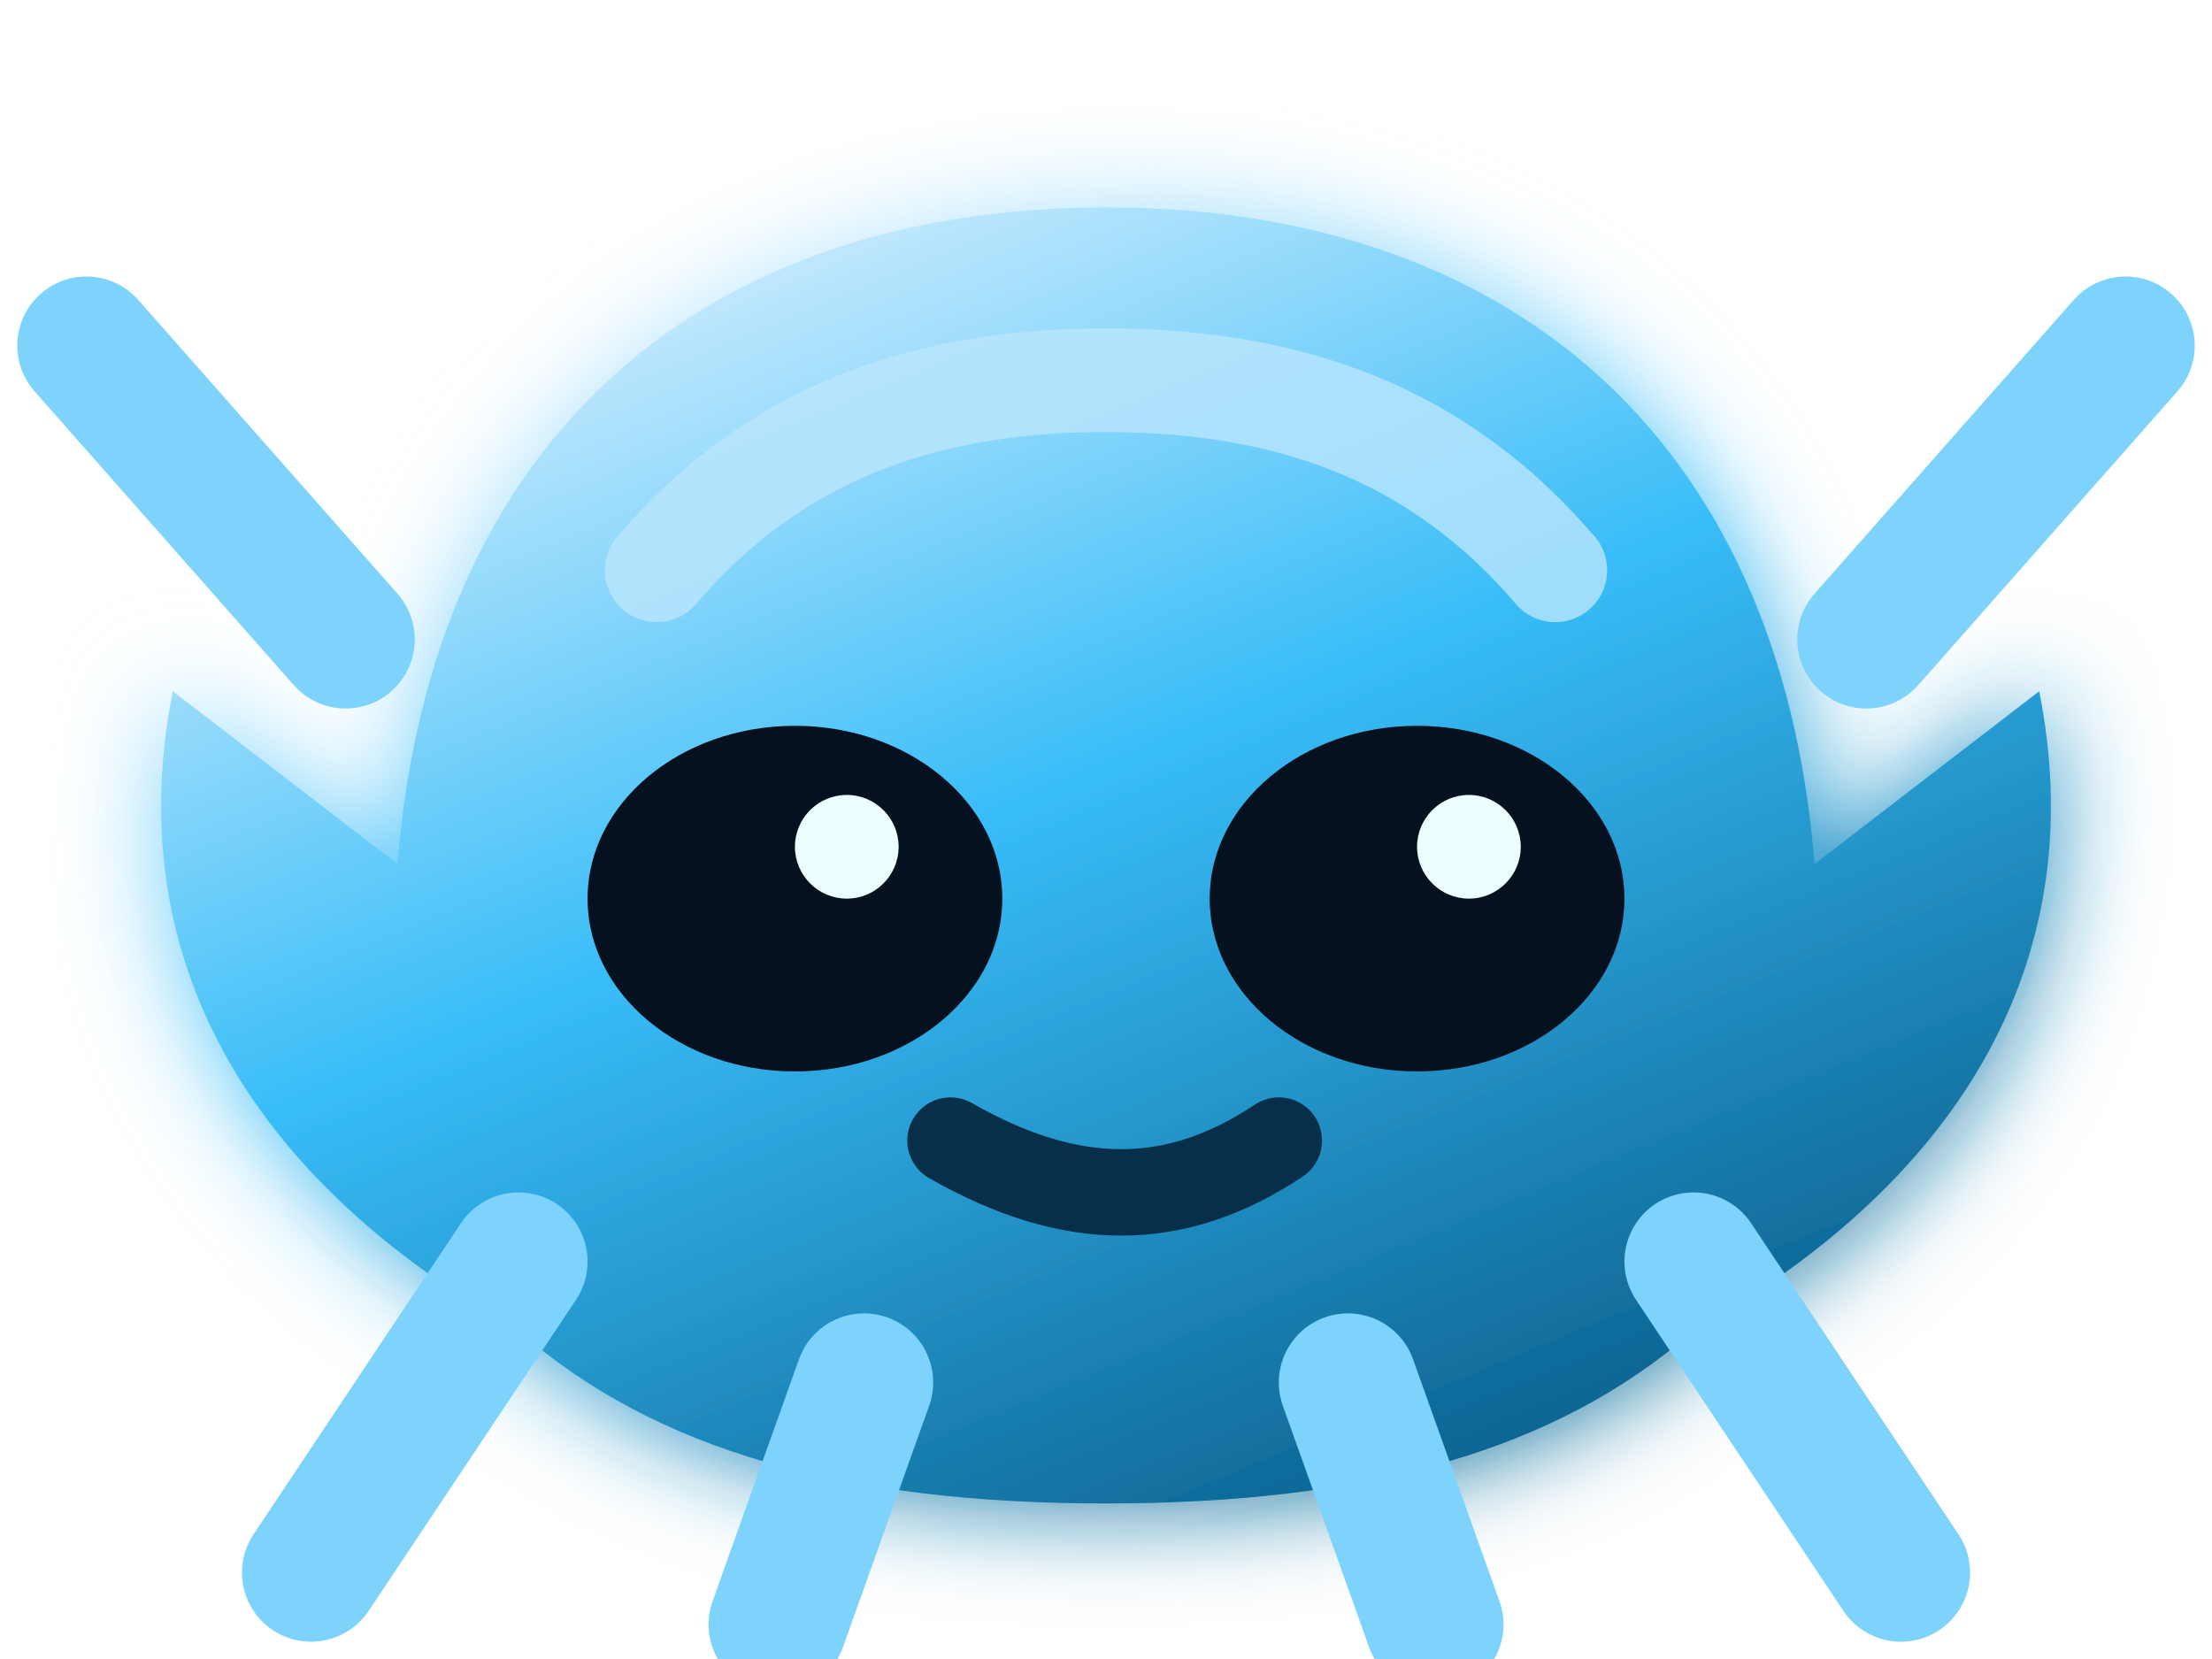
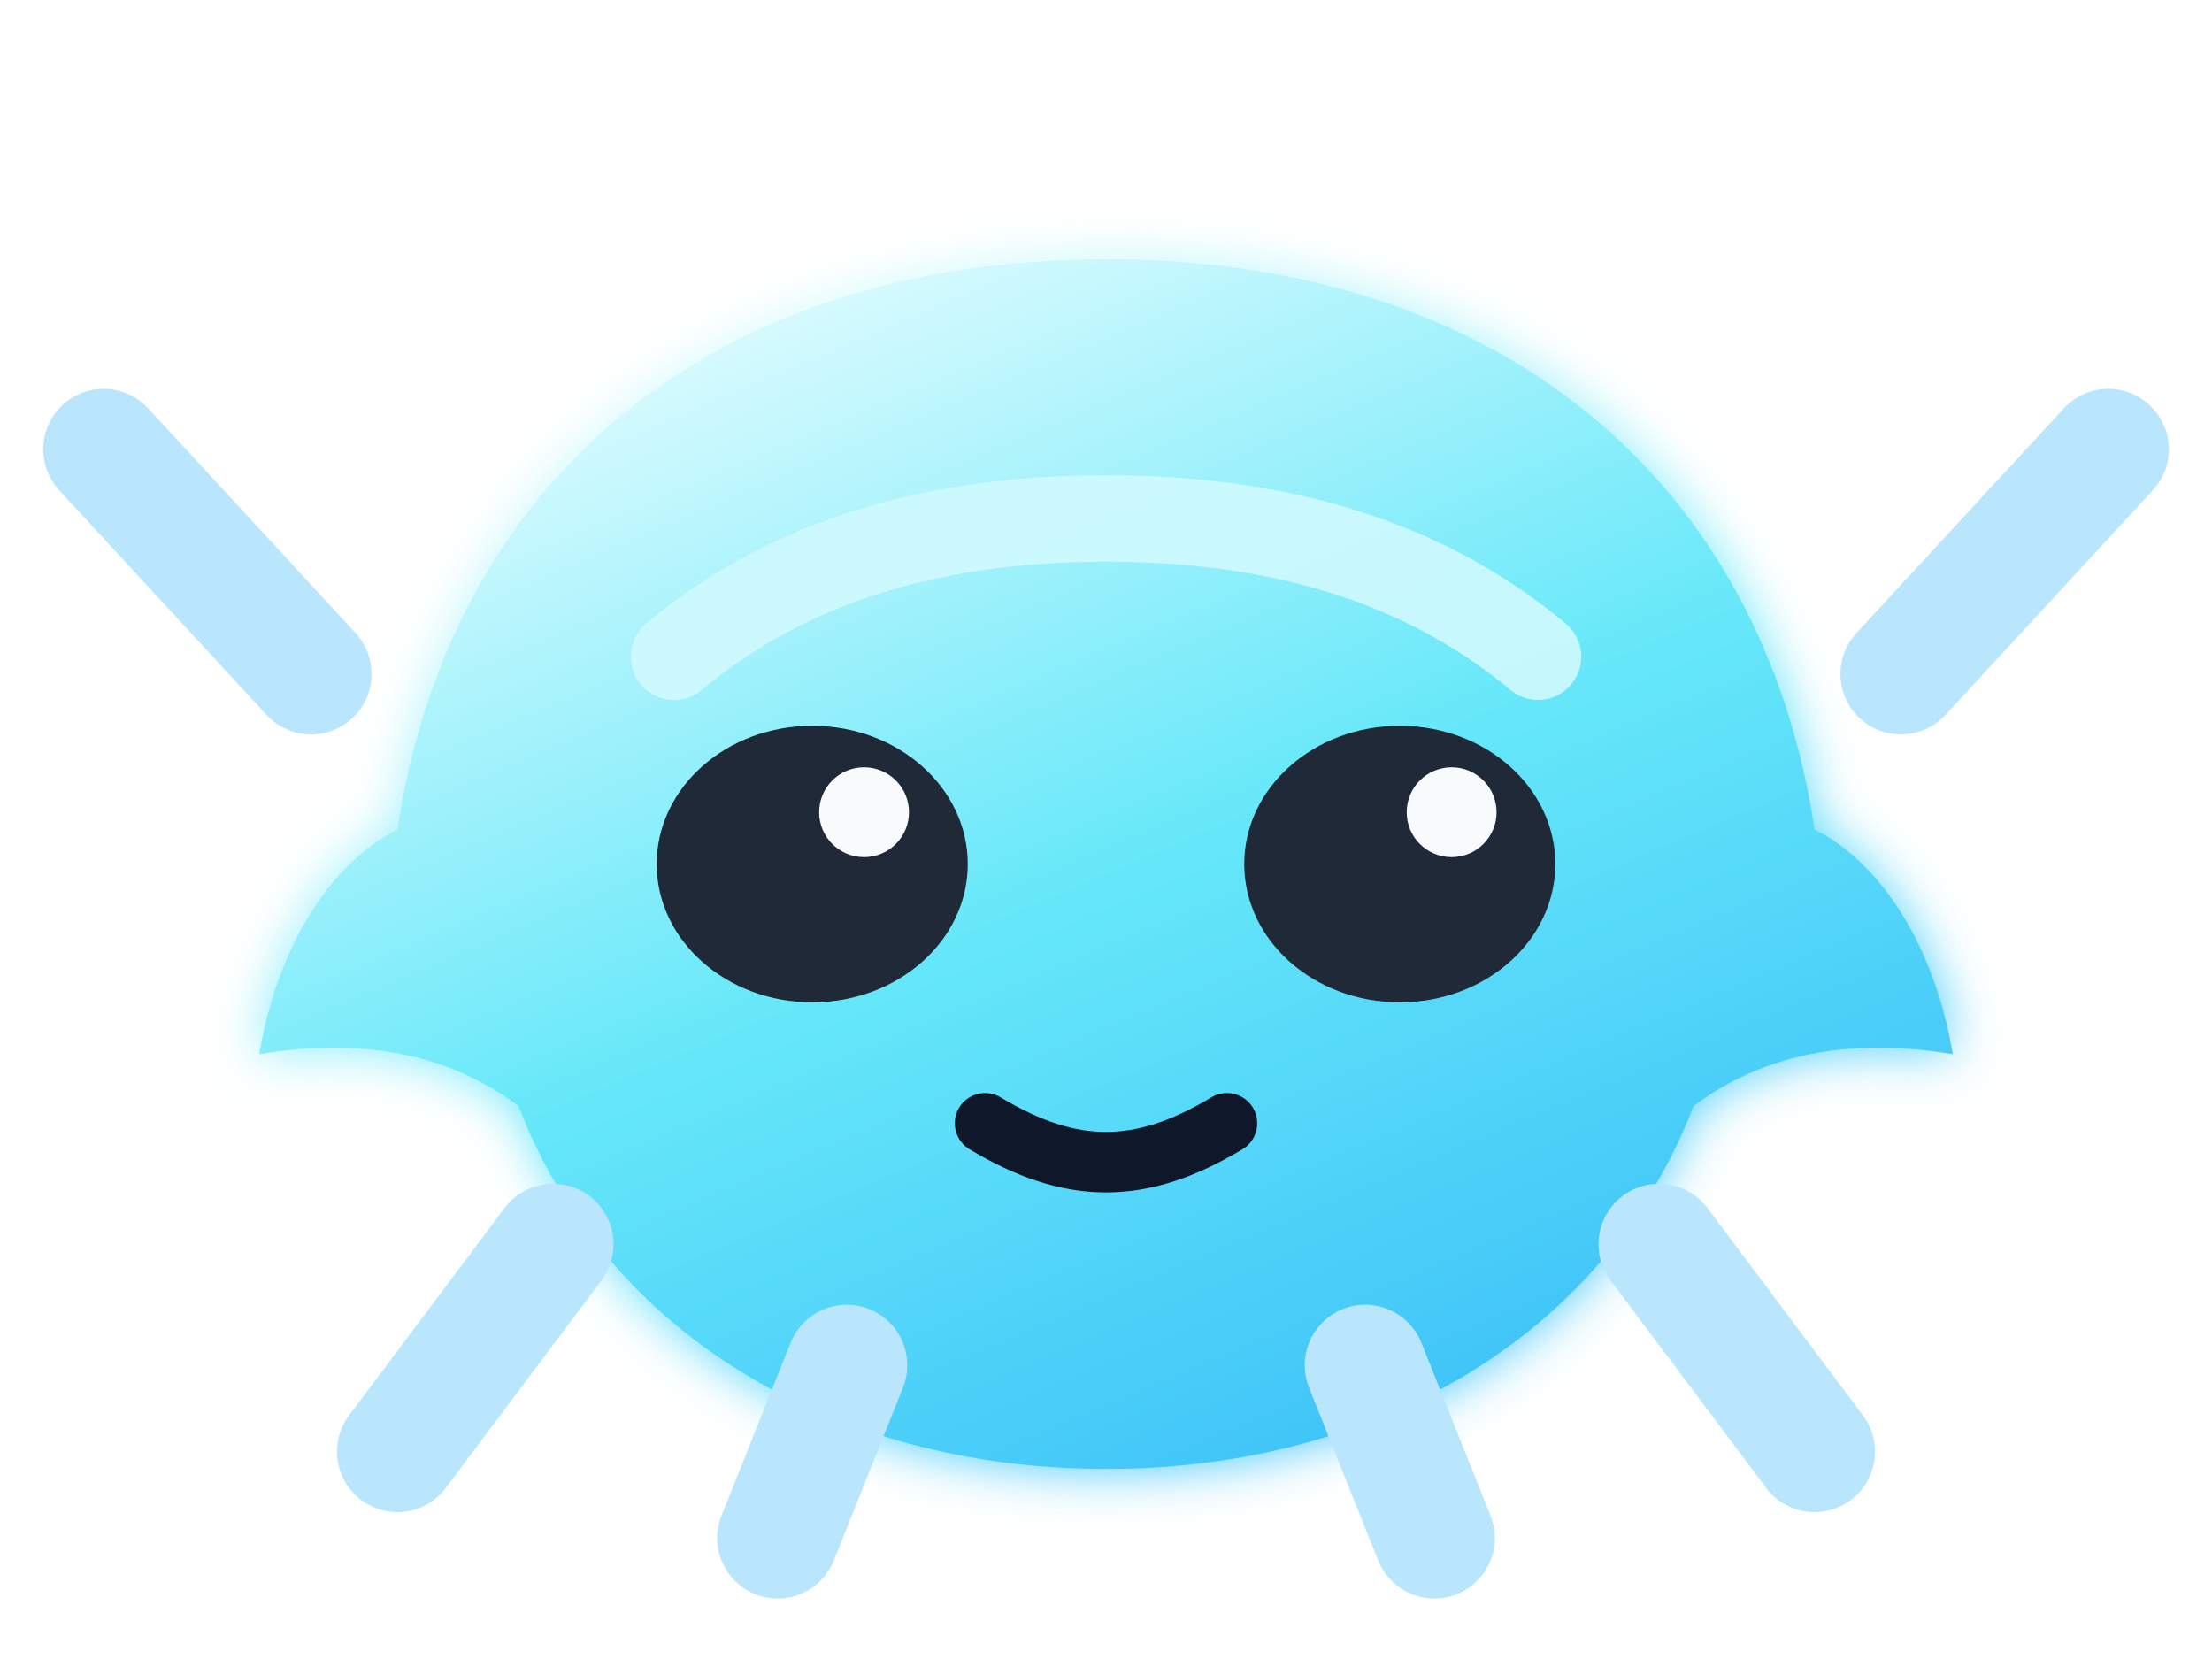
<svg xmlns="http://www.w3.org/2000/svg" viewBox="0 0 128 96">
  <defs>
-     <linearGradient id="shell" x1="20%" x2="80%" y1="0%" y2="100%">
-       <stop offset="0" stop-color="#e0f2fe" />
-       <stop offset="0.45" stop-color="#38bdf8" />
-       <stop offset="1" stop-color="#075985" />
+     <linearGradient id="body" x1="20%" x2="80%" y1="0%" y2="100%">
+       <stop offset="0" stop-color="#ecfeff" />
+       <stop offset="0.5" stop-color="#67e8f9" />
+       <stop offset="1" stop-color="#38bdf8" />
    </linearGradient>
-     <filter id="glow" x="-30%" y="-30%" width="160%" height="160%">
-       <feGaussianBlur stdDeviation="3" result="blur" />
+     <filter id="softGlow" x="-20%" y="-20%" width="140%" height="140%">
+       <feGaussianBlur stdDeviation="1.5" result="blur" />
      <feMerge>
        <feMergeNode in="blur" />
        <feMergeNode in="SourceGraphic" />
      </feMerge>
    </filter>
  </defs>
-   <path d="M23 50c2-25 18-38 41-38s39 13 41 38l13-10c3 15-4 28-20 37-8 7-19 10-34 10s-26-3-34-10C14 68 7 55 10 40l13 10Z" fill="url(#shell)" filter="url(#glow)" />
-   <path d="M38 33c6-7 14-11 26-11s20 4 26 11" fill="none" stroke="#bae6fd" stroke-width="6" stroke-linecap="round" opacity=".8" />
-   <ellipse cx="46" cy="52" rx="12" ry="10" fill="#06111f" />
-   <ellipse cx="82" cy="52" rx="12" ry="10" fill="#06111f" />
-   <circle cx="49" cy="49" r="3" fill="#ecfeff" />
-   <circle cx="85" cy="49" r="3" fill="#ecfeff" />
-   <path d="M20 37 5 20M108 37l15-17M30 73 18 91M50 80l-5 14M78 80l5 14M98 73l12 18" fill="none" stroke="#7dd3fc" stroke-width="8" stroke-linecap="round" />
-   <path d="M55 66c7 4 13 4 19 0" fill="none" stroke="#082f49" stroke-width="5" stroke-linecap="round" />
+   <path d="M23 48c3-20 18-33 41-33s38 13 41 33c4 2 7 7 8 13-6-1-11 0-15 3-5 13-18 21-34 21s-29-8-34-21c-4-3-9-4-15-3 1-6 4-11 8-13Z" fill="url(#body)" filter="url(#softGlow)" />
+   <path d="M39 38c6-5 14-8 25-8s19 3 25 8" fill="none" stroke="#cffafe" stroke-width="5" stroke-linecap="round" opacity=".9" />
+   <ellipse cx="47" cy="50" rx="9" ry="8" fill="#1f2937" />
+   <ellipse cx="81" cy="50" rx="9" ry="8" fill="#1f2937" />
+   <circle cx="50" cy="47" r="2.6" fill="#f8fafc" />
+   <circle cx="84" cy="47" r="2.6" fill="#f8fafc" />
+   <path d="M57 65c5 3 9 3 14 0" fill="none" stroke="#0f172a" stroke-width="3.5" stroke-linecap="round" />
+   <path d="M18 39 6 26M110 39l12-13M32 72 23 84M49 79l-4 10M79 79l4 10M96 72l9 12" fill="none" stroke="#bae6fd" stroke-width="7" stroke-linecap="round" />
</svg>
